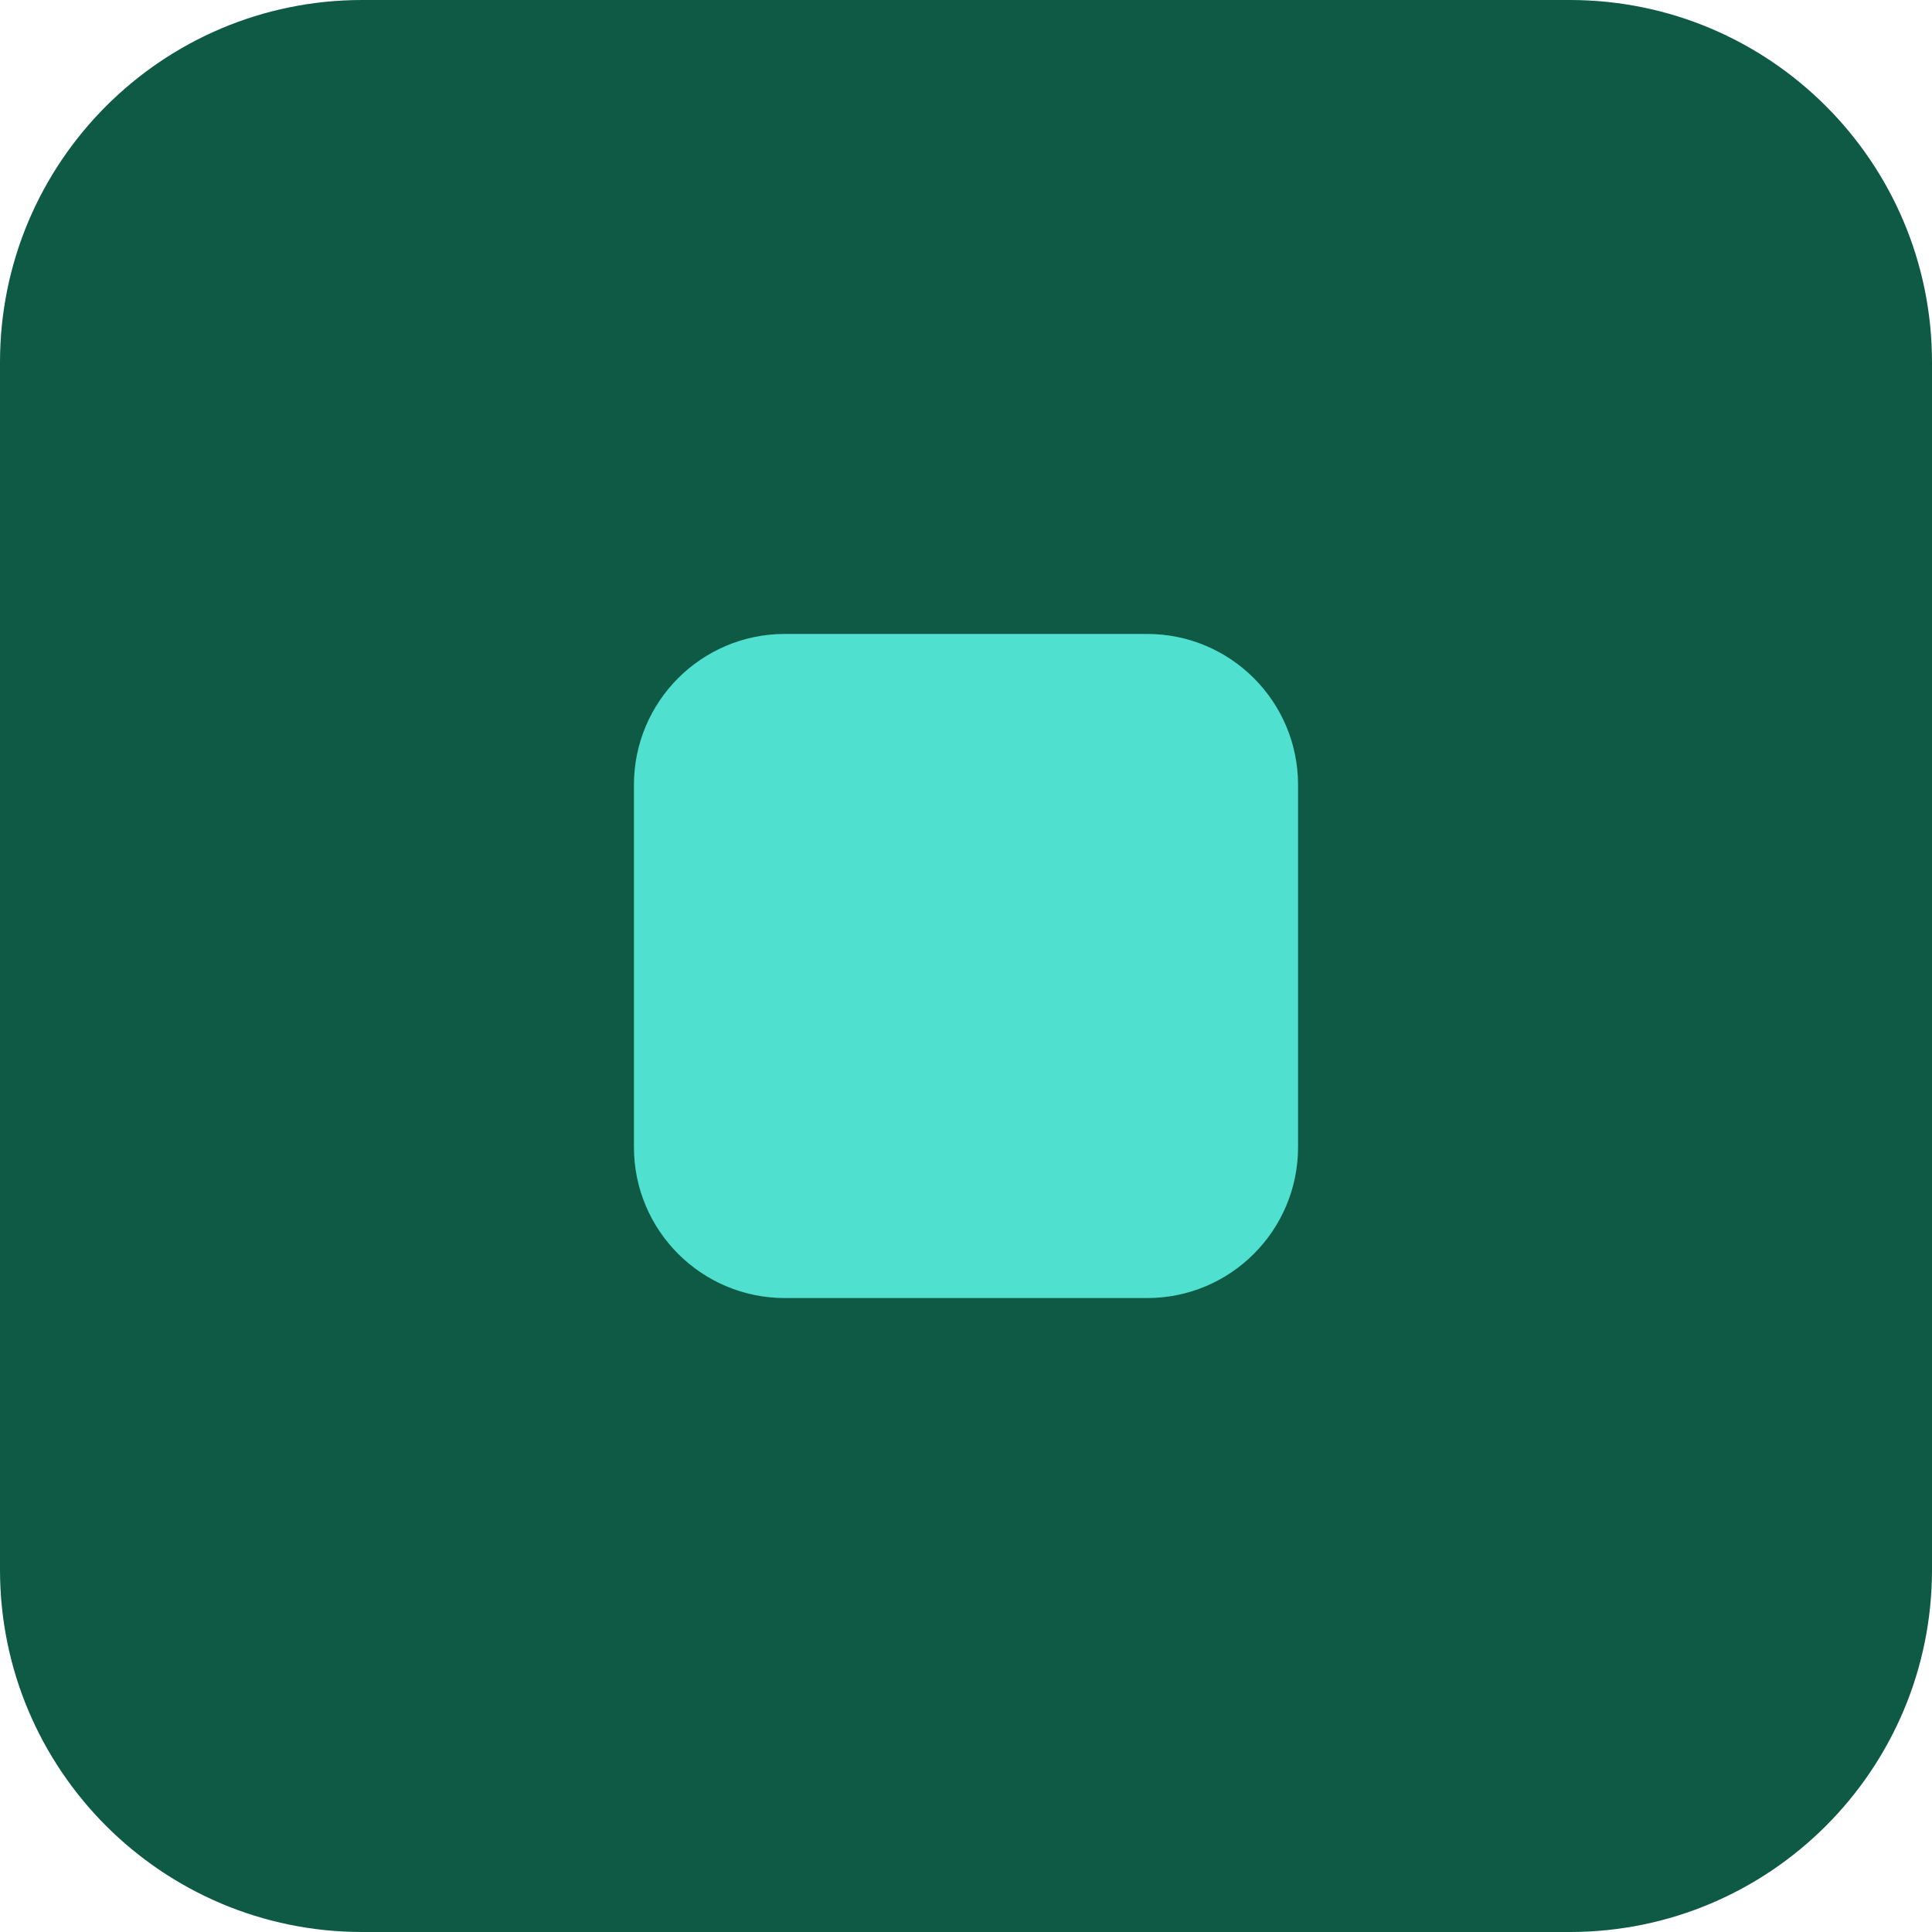
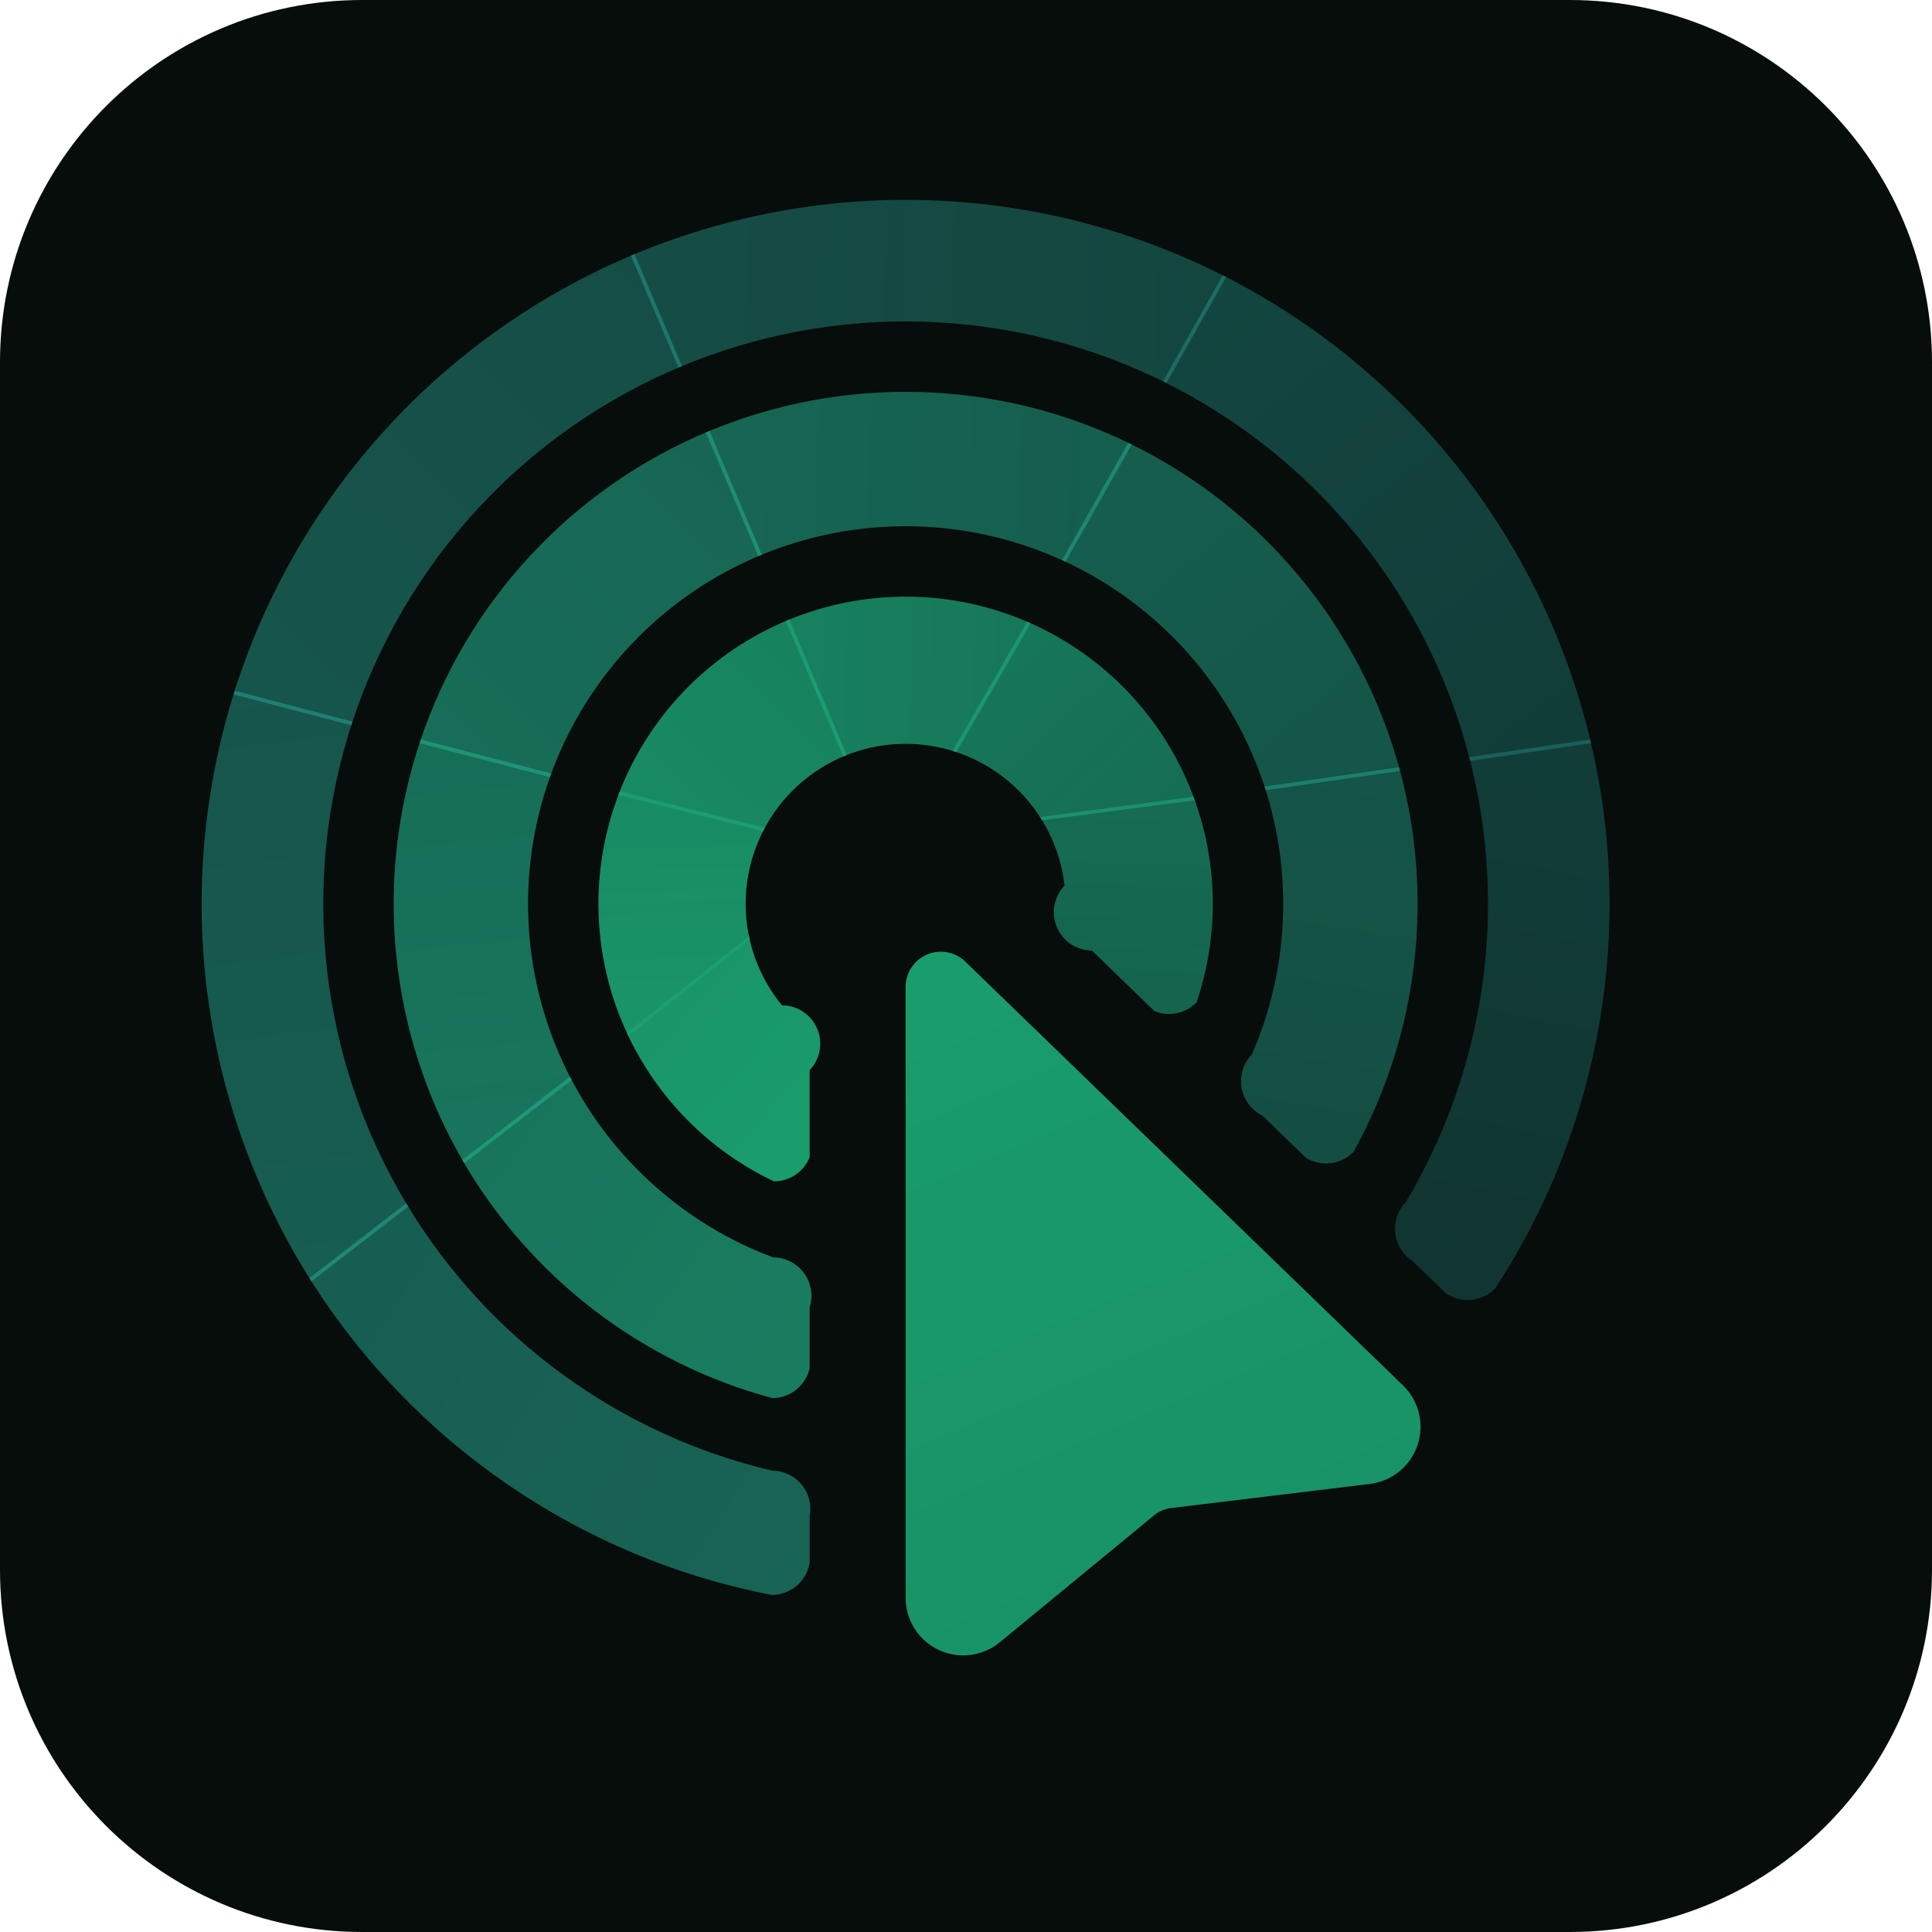
- <svg xmlns="http://www.w3.org/2000/svg" viewBox="0 0 32 32">
-   <rect width="32" height="32" rx="6" fill="#0E5A45" />
-   <rect x="10.5" y="10.5" width="11" height="11" rx="2.5" fill="#4FE0D0" />
+ <svg xmlns="http://www.w3.org/2000/svg" viewBox="0 0 64 64" width="64" height="64" fill="none" role="img" aria-label="RightClick:AI">
+   <rect width="64" height="64" rx="12" fill="#060D0B" />
+   <g transform="translate(30 31) scale(1.06) translate(-30 -31)">
+     <defs>
+       <linearGradient id="r2-p35-ondark-g-r00" gradientUnits="userSpaceOnUse" x1="27.00" y1="39.12" x2="21.29" y2="34.03">
+         <stop offset="0" stop-color="#1A9E6E" stop-opacity="1.000" />
+         <stop offset="1" stop-color="#1BA070" stop-opacity="0.925" />
+       </linearGradient>
+       <linearGradient id="r2-p35-ondark-g-r01" gradientUnits="userSpaceOnUse" x1="21.34" y1="34.14" x2="21.07" y2="26.48">
+         <stop offset="0" stop-color="#1BA070" stop-opacity="0.925" />
+         <stop offset="1" stop-color="#1BA173" stop-opacity="0.850" />
+       </linearGradient>
+       <linearGradient id="r2-p35-ondark-g-r02" gradientUnits="userSpaceOnUse" x1="21.02" y1="26.60" x2="26.37" y2="21.11">
+         <stop offset="0" stop-color="#1BA173" stop-opacity="0.850" />
+         <stop offset="1" stop-color="#1CA376" stop-opacity="0.775" />
+       </linearGradient>
+       <linearGradient id="r2-p35-ondark-g-r03" gradientUnits="userSpaceOnUse" x1="26.25" y1="21.16" x2="33.91" y2="21.23">
+         <stop offset="0" stop-color="#1CA376" stop-opacity="0.775" />
+         <stop offset="1" stop-color="#1DA47A" stop-opacity="0.700" />
+       </linearGradient>
+       <linearGradient id="r2-p35-ondark-g-r04" gradientUnits="userSpaceOnUse" x1="33.80" y1="21.18" x2="39.04" y2="26.76">
+         <stop offset="0" stop-color="#1DA47A" stop-opacity="0.700" />
+         <stop offset="1" stop-color="#1FA67D" stop-opacity="0.625" />
+       </linearGradient>
+       <linearGradient id="r2-p35-ondark-g-r05" gradientUnits="userSpaceOnUse" x1="39.00" y1="26.65" x2="38.64" y2="34.19">
+         <stop offset="0" stop-color="#1FA67D" stop-opacity="0.625" />
+         <stop offset="1" stop-color="#20A881" stop-opacity="0.550" />
+       </linearGradient>
+       <linearGradient id="r2-p35-ondark-g-r10" gradientUnits="userSpaceOnUse" x1="27.00" y1="45.72" x2="16.15" y2="38.00">
+         <stop offset="0" stop-color="#20A881" stop-opacity="0.720" />
+         <stop offset="1" stop-color="#21AA85" stop-opacity="0.663" />
+       </linearGradient>
+       <linearGradient id="r2-p35-ondark-g-r11" gradientUnits="userSpaceOnUse" x1="16.21" y1="38.11" x2="14.85" y2="24.86">
+         <stop offset="0" stop-color="#21AA85" stop-opacity="0.663" />
+         <stop offset="1" stop-color="#22AC89" stop-opacity="0.607" />
+       </linearGradient>
+       <linearGradient id="r2-p35-ondark-g-r12" gradientUnits="userSpaceOnUse" x1="14.81" y1="24.98" x2="23.87" y2="15.22">
+         <stop offset="0" stop-color="#22AC89" stop-opacity="0.607" />
+         <stop offset="1" stop-color="#24AE8E" stop-opacity="0.550" />
+       </linearGradient>
+       <linearGradient id="r2-p35-ondark-g-r13" gradientUnits="userSpaceOnUse" x1="23.76" y1="15.27" x2="37.07" y2="15.65">
+         <stop offset="0" stop-color="#24AE8E" stop-opacity="0.550" />
+         <stop offset="1" stop-color="#25B193" stop-opacity="0.493" />
+       </linearGradient>
+       <linearGradient id="r2-p35-ondark-g-r14" gradientUnits="userSpaceOnUse" x1="36.96" y1="15.59" x2="45.45" y2="25.85">
+         <stop offset="0" stop-color="#25B193" stop-opacity="0.493" />
+         <stop offset="1" stop-color="#27B397" stop-opacity="0.437" />
+       </linearGradient>
+       <linearGradient id="r2-p35-ondark-g-r15" gradientUnits="userSpaceOnUse" x1="45.42" y1="25.73" x2="43.38" y2="38.78">
+         <stop offset="0" stop-color="#27B397" stop-opacity="0.437" />
+         <stop offset="1" stop-color="#29B59C" stop-opacity="0.380" />
+       </linearGradient>
+       <linearGradient id="r2-p35-ondark-g-r20" gradientUnits="userSpaceOnUse" x1="27.00" y1="51.79" x2="11.37" y2="41.70">
+         <stop offset="0" stop-color="#29B59C" stop-opacity="0.520" />
+         <stop offset="1" stop-color="#2BB7A1" stop-opacity="0.470" />
+       </linearGradient>
+       <linearGradient id="r2-p35-ondark-g-r21" gradientUnits="userSpaceOnUse" x1="11.43" y1="41.80" x2="9.03" y2="23.34">
+         <stop offset="0" stop-color="#2BB7A1" stop-opacity="0.470" />
+         <stop offset="1" stop-color="#2CB9A6" stop-opacity="0.420" />
+       </linearGradient>
+       <linearGradient id="r2-p35-ondark-g-r22" gradientUnits="userSpaceOnUse" x1="9.00" y1="23.46" x2="21.53" y2="9.70">
+         <stop offset="0" stop-color="#2CB9A6" stop-opacity="0.420" />
+         <stop offset="1" stop-color="#2EBBAA" stop-opacity="0.370" />
+       </linearGradient>
+       <linearGradient id="r2-p35-ondark-g-r23" gradientUnits="userSpaceOnUse" x1="21.42" y1="9.74" x2="40.02" y2="10.41">
+         <stop offset="0" stop-color="#2EBBAA" stop-opacity="0.370" />
+         <stop offset="1" stop-color="#30BDAF" stop-opacity="0.320" />
+       </linearGradient>
+       <linearGradient id="r2-p35-ondark-g-r24" gradientUnits="userSpaceOnUse" x1="39.91" y1="10.36" x2="51.42" y2="24.98">
+         <stop offset="0" stop-color="#30BDAF" stop-opacity="0.320" />
+         <stop offset="1" stop-color="#31BFB3" stop-opacity="0.270" />
+       </linearGradient>
+       <linearGradient id="r2-p35-ondark-g-r25" gradientUnits="userSpaceOnUse" x1="51.39" y1="24.87" x2="47.74" y2="43.01">
+         <stop offset="0" stop-color="#31BFB3" stop-opacity="0.270" />
+         <stop offset="1" stop-color="#33C1B7" stop-opacity="0.220" />
+       </linearGradient>
+       <linearGradient id="r2-p35-ondark-g-cur" gradientUnits="userSpaceOnUse" x1="30.00" y1="30.00" x2="39.13" y2="51.59">
+         <stop offset="0" stop-color="#1A9E6D" stop-opacity="1" />
+         <stop offset="1" stop-color="#1A9E6E" stop-opacity="0.92" />
+       </linearGradient>
+     </defs>
+     <g>
+       <path d="M25.886 38.674 A9.600 9.600 0 0 1 21.285 34.026 L25.104 31.014 A5.000 5.000 0 0 0 26.135 33.172 A1.200 1.200 0 0 1 27.000 35.200 L27.000 37.919 A1.200 1.200 0 0 1 25.886 38.674 Z" fill="url(#r2-p35-ondark-g-r00)" />
+       <path d="M21.336 34.135 A9.600 9.600 0 0 1 21.067 26.485 L25.600 27.625 A5.000 5.000 0 0 0 25.130 31.131 Z" fill="url(#r2-p35-ondark-g-r01)" />
+       <path d="M21.023 26.597 A9.600 9.600 0 0 1 26.366 21.115 L28.160 25.351 A5.000 5.000 0 0 0 25.544 27.731 Z" fill="url(#r2-p35-ondark-g-r02)" />
+       <path d="M26.255 21.161 A9.600 9.600 0 0 1 33.909 21.232 L31.584 25.258 A5.000 5.000 0 0 0 28.049 25.396 Z" fill="url(#r2-p35-ondark-g-r03)" />
+       <path d="M33.799 21.184 A9.600 9.600 0 0 1 39.038 26.765 L34.264 27.389 A5.000 5.000 0 0 0 31.470 25.221 Z" fill="url(#r2-p35-ondark-g-r04)" />
+       <path d="M38.997 26.652 A9.600 9.600 0 0 1 39.093 33.079 A1.200 1.200 0 0 1 37.776 33.353 L35.823 31.462 A1.200 1.200 0 0 1 34.967 29.430 A5.000 5.000 0 0 0 34.200 27.288 Z" fill="url(#r2-p35-ondark-g-r05)" />
+       <path d="M25.831 45.447 A16.000 16.000 0 0 1 16.146 38.005 L19.510 35.403 A11.800 11.800 0 0 0 25.857 41.049 A1.200 1.200 0 0 1 27.000 42.612 L27.000 44.516 A1.200 1.200 0 0 1 25.831 45.447 Z" fill="url(#r2-p35-ondark-g-r10)" />
+       <path d="M16.207 38.108 A16.000 16.000 0 0 1 14.847 24.864 L18.925 25.929 A11.800 11.800 0 0 0 19.565 35.510 Z" fill="url(#r2-p35-ondark-g-r11)" />
+       <path d="M14.809 24.978 A16.000 16.000 0 0 1 23.869 15.221 L25.507 19.089 A11.800 11.800 0 0 0 18.884 26.041 Z" fill="url(#r2-p35-ondark-g-r12)" />
+       <path d="M23.758 15.268 A16.000 16.000 0 0 1 37.067 15.645 L34.998 19.311 A11.800 11.800 0 0 0 25.397 19.135 Z" fill="url(#r2-p35-ondark-g-r13)" />
+       <path d="M36.959 15.593 A16.000 16.000 0 0 1 45.452 25.847 L41.253 26.450 A11.800 11.800 0 0 0 34.889 19.260 Z" fill="url(#r2-p35-ondark-g-r14)" />
+       <path d="M45.420 25.731 A16.000 16.000 0 0 1 43.998 37.750 A1.200 1.200 0 0 1 42.516 37.942 L41.148 36.618 A1.200 1.200 0 0 1 40.820 34.709 A11.800 11.800 0 0 0 41.217 26.336 Z" fill="url(#r2-p35-ondark-g-r15)" />
+       <path d="M25.816 51.599 A22.000 22.000 0 0 1 11.367 41.696 L14.392 39.360 A18.200 18.200 0 0 0 25.824 47.714 A1.200 1.200 0 0 1 27.000 49.151 L27.000 50.594 A1.200 1.200 0 0 1 25.816 51.599 Z" fill="url(#r2-p35-ondark-g-r20)" />
+       <path d="M11.431 41.798 A22.000 22.000 0 0 1 9.032 23.342 L12.714 24.306 A18.200 18.200 0 0 0 14.454 39.463 Z" fill="url(#r2-p35-ondark-g-r21)" />
+       <path d="M8.996 23.456 A22.000 22.000 0 0 1 21.528 9.697 L23.010 13.196 A18.200 18.200 0 0 0 12.677 24.420 Z" fill="url(#r2-p35-ondark-g-r22)" />
+       <path d="M21.417 9.743 A22.000 22.000 0 0 1 40.017 10.413 L38.149 13.726 A18.200 18.200 0 0 0 22.900 13.242 Z" fill="url(#r2-p35-ondark-g-r23)" />
+       <path d="M39.910 10.358 A22.000 22.000 0 0 1 51.420 24.983 L47.643 25.530 A18.200 18.200 0 0 0 38.042 13.673 Z" fill="url(#r2-p35-ondark-g-r24)" />
+       <path d="M51.393 24.866 A22.000 22.000 0 0 1 48.427 42.019 A1.200 1.200 0 0 1 46.882 42.171 L45.845 41.166 A1.200 1.200 0 0 1 45.631 39.322 A18.200 18.200 0 0 0 47.613 25.414 Z" fill="url(#r2-p35-ondark-g-r25)" />
+       <path d="M30.000 32.596 L30.000 51.688 A1.800 1.800 0 0 0 32.944 53.078 L37.774 49.104 A1.000 1.000 0 0 1 38.289 48.884 L44.508 48.130 A1.800 1.800 0 0 0 45.544 45.050 L31.865 31.806 A1.100 1.100 0 0 0 30.000 32.596 Z" fill="url(#r2-p35-ondark-g-cur)" />
+     </g>
+   </g>
</svg>
